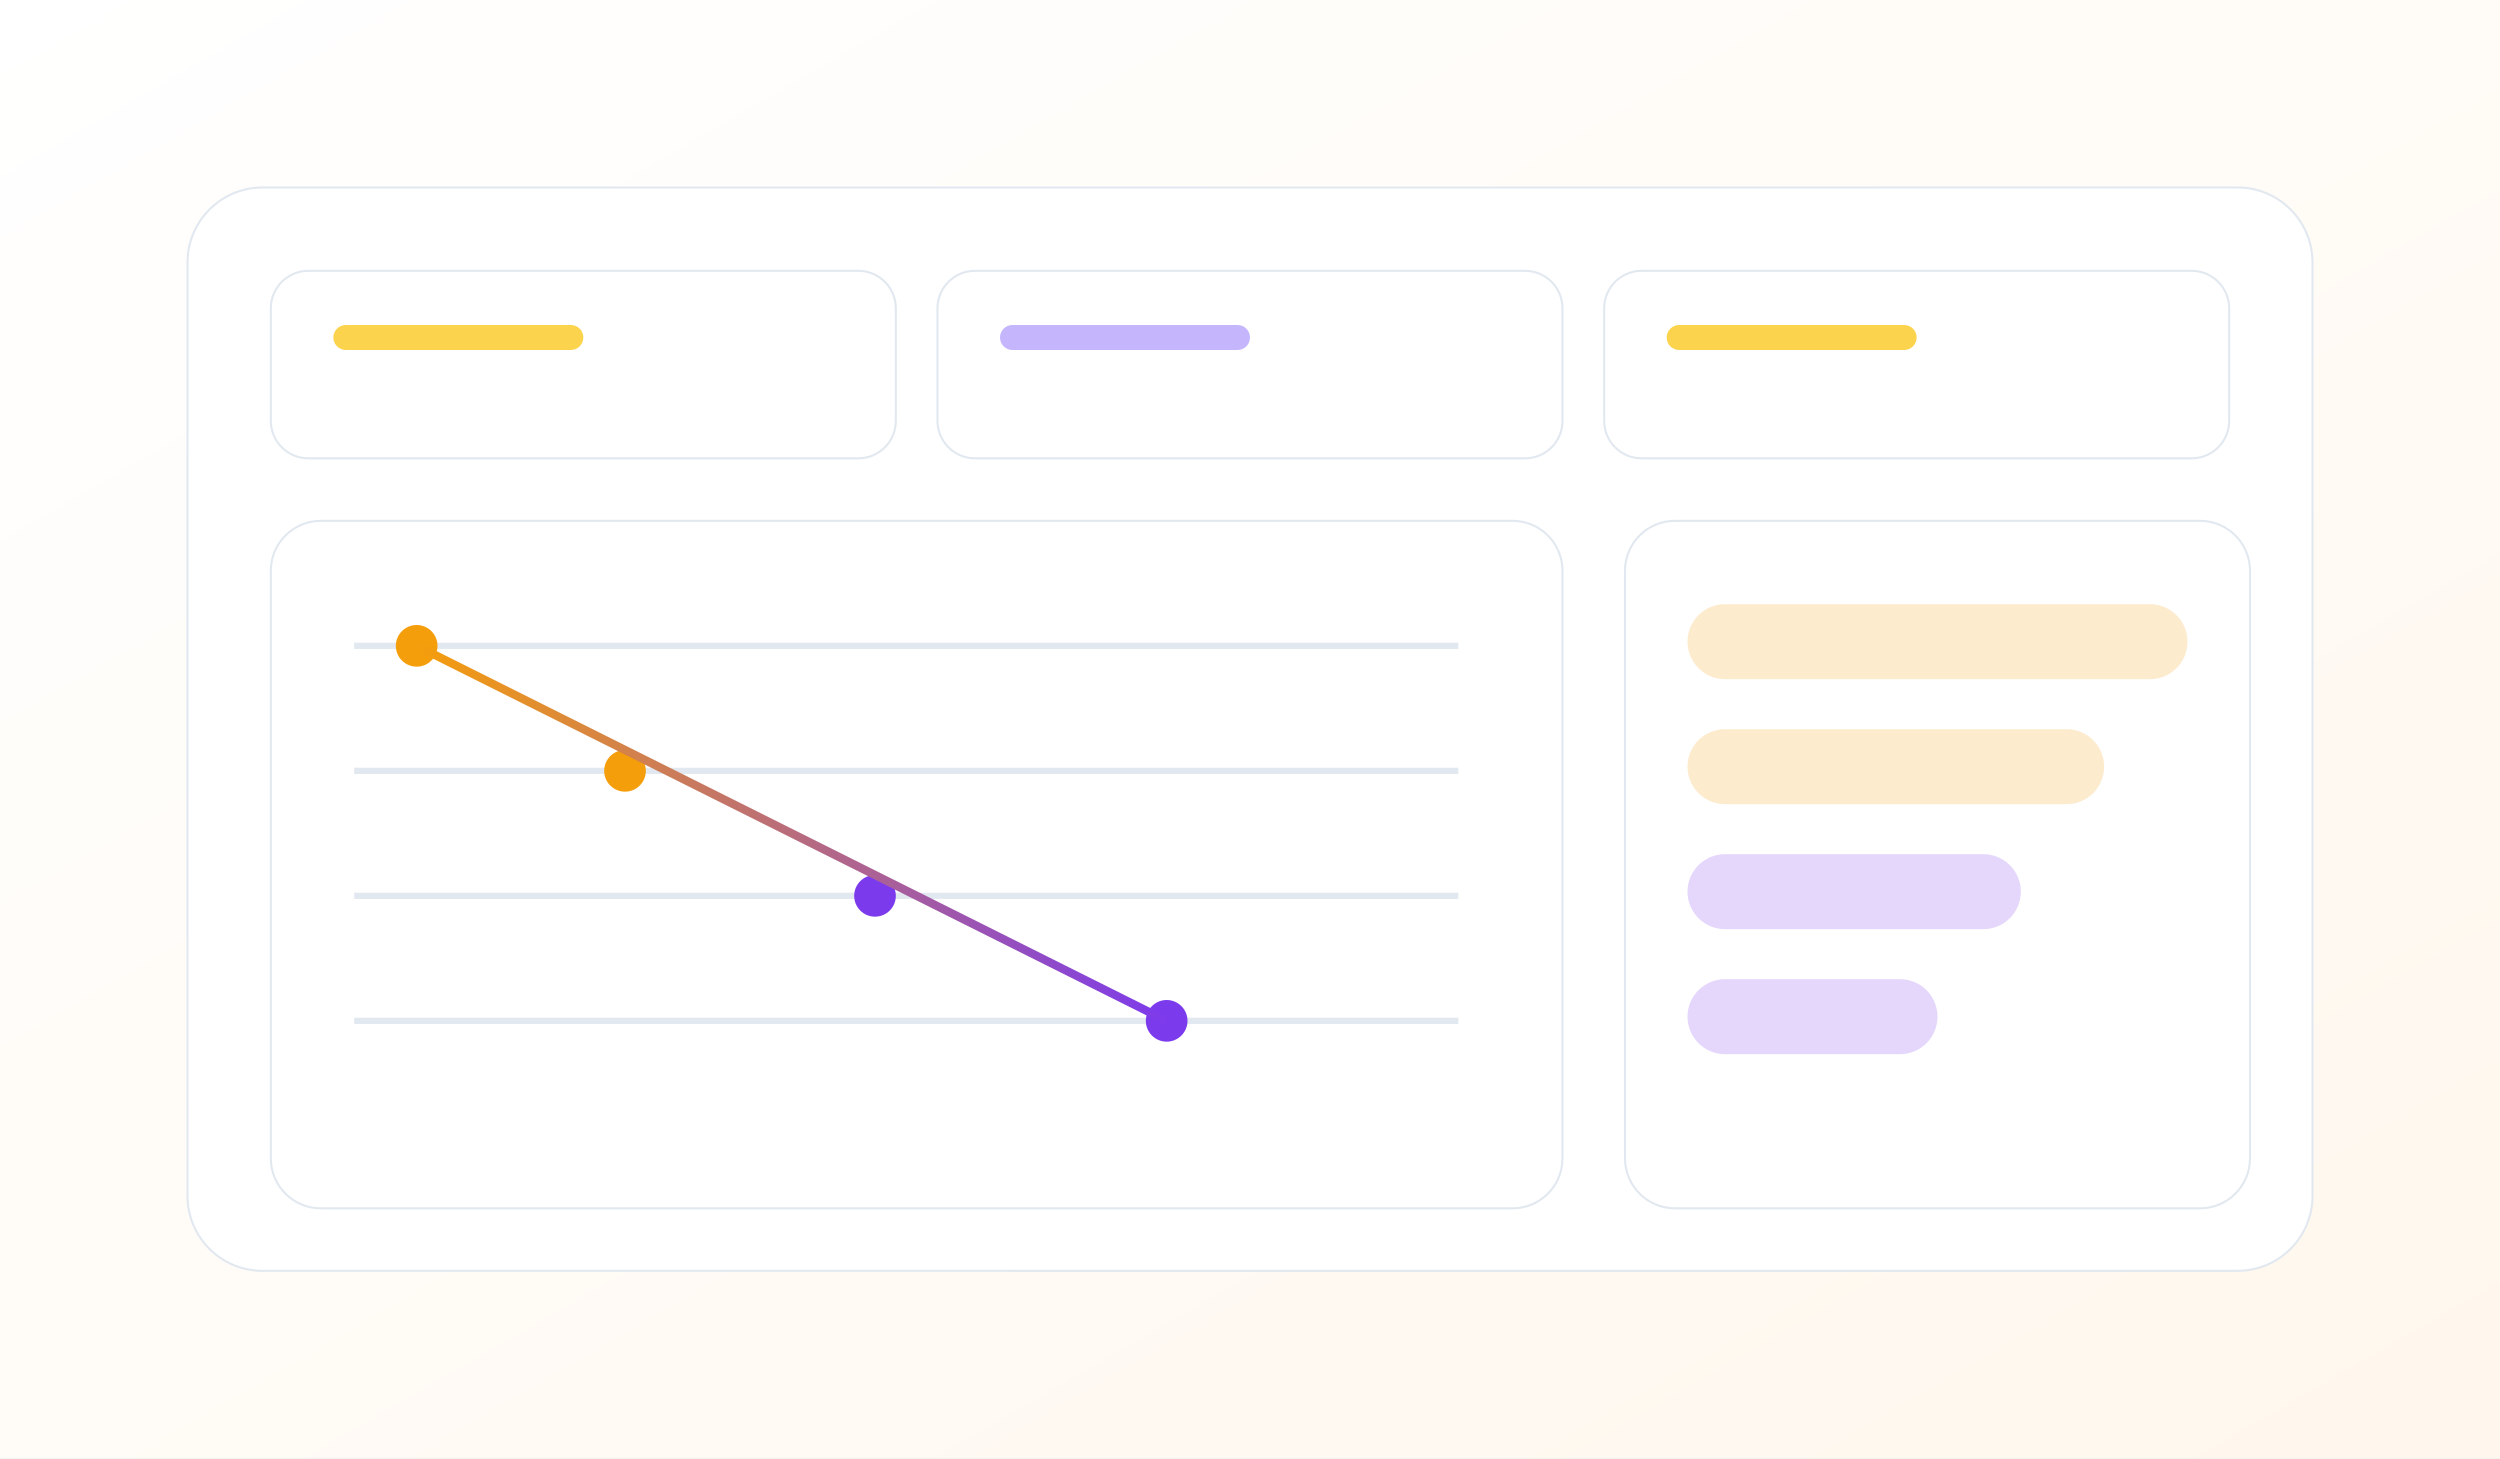
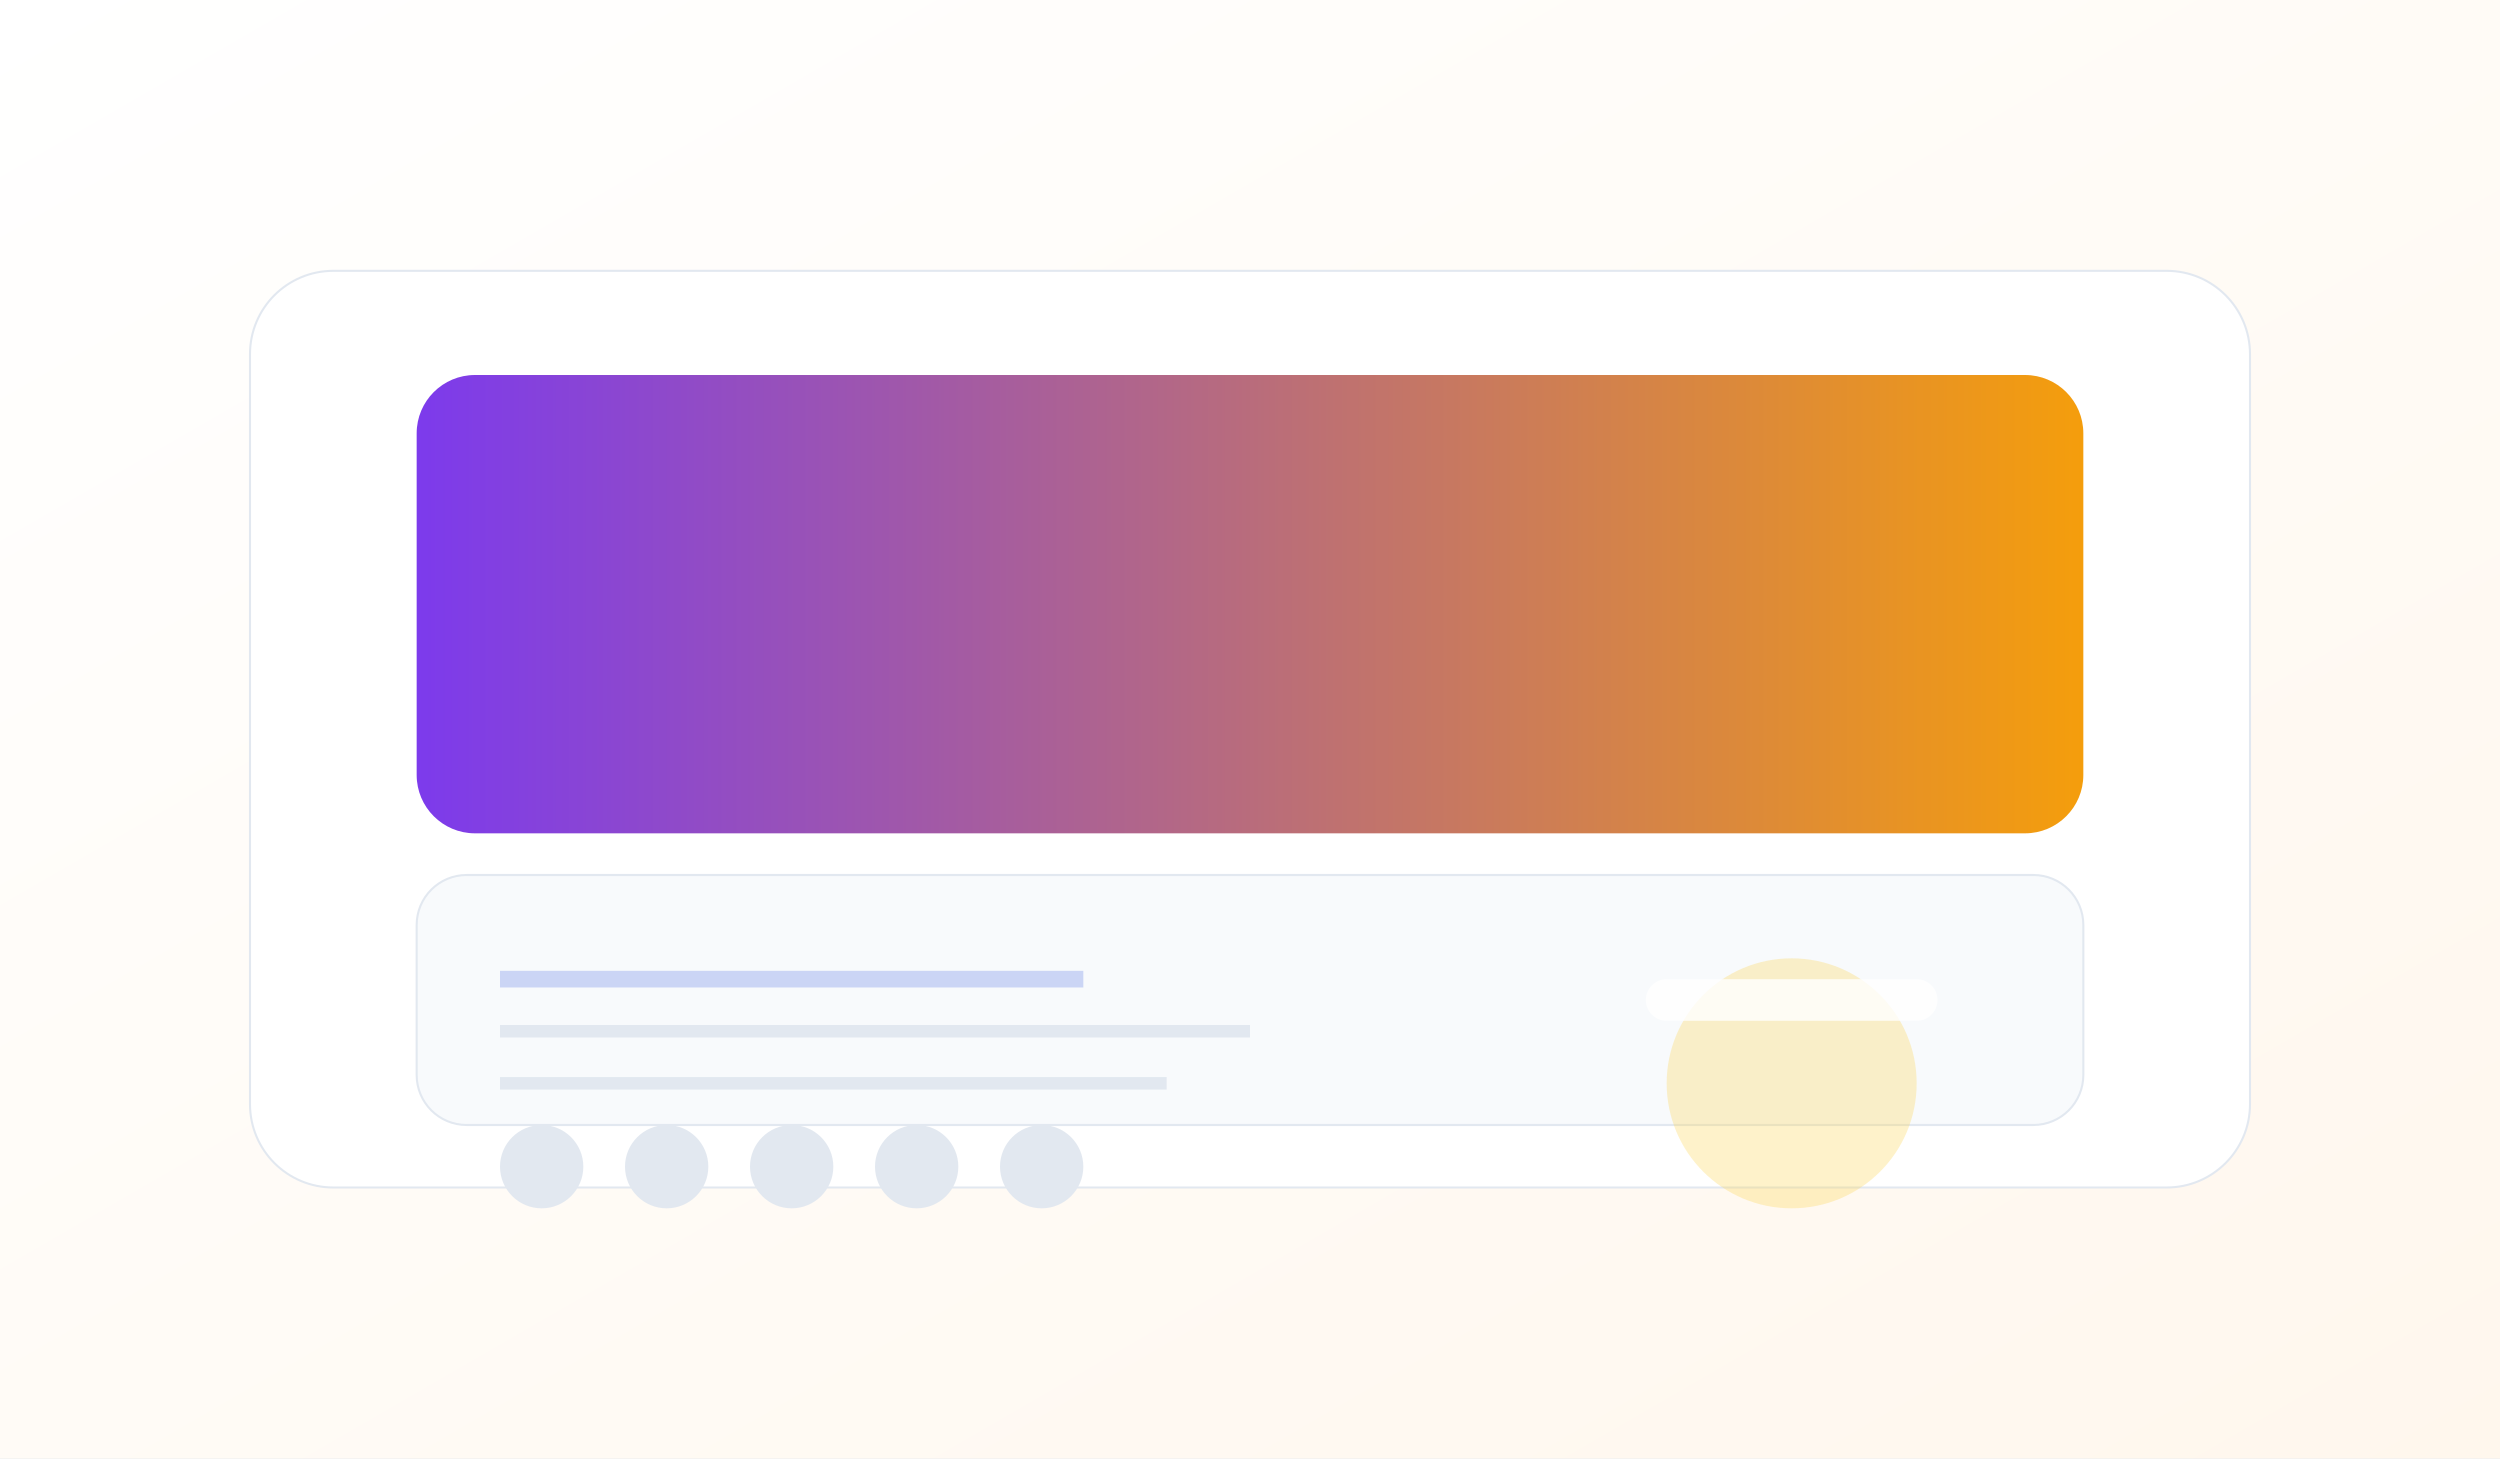
<svg xmlns="http://www.w3.org/2000/svg" width="1200" height="700" viewBox="0 0 1200 700" fill="none">
  <defs>
    <linearGradient id="bg" x1="0" y1="0" x2="1" y2="1">
      <stop offset="0%" stop-color="#FFFFFF" />
      <stop offset="100%" stop-color="#FFF7ED" />
    </linearGradient>
-     <linearGradient id="accent" x1="0" y1="0" x2="1" y2="0">
-       <stop offset="0%" stop-color="#F59E0B" />
-       <stop offset="100%" stop-color="#7C3AED" />
+     <linearGradient id="screen" x1="0" y1="0" x2="1" y2="0">
+       <stop offset="0%" stop-color="#7C3AED" />
+       <stop offset="100%" stop-color="#F59E0B" />
    </linearGradient>
  </defs>
  <rect width="1200" height="700" fill="url(#bg)" />
-   <rect x="90" y="90" width="1020" height="520" rx="36" fill="#FFFFFF" stroke="#E2E8F0" />
-   <rect x="130" y="130" width="300" height="90" rx="18" fill="#FFFFFF" stroke="#E2E8F0" />
-   <rect x="450" y="130" width="300" height="90" rx="18" fill="#FFFFFF" stroke="#E2E8F0" />
-   <rect x="770" y="130" width="300" height="90" rx="18" fill="#FFFFFF" stroke="#E2E8F0" />
-   <rect x="160" y="156" width="120" height="12" rx="6" fill="#FCD34D" />
-   <rect x="480" y="156" width="120" height="12" rx="6" fill="#C4B5FD" />
-   <rect x="800" y="156" width="120" height="12" rx="6" fill="#FCD34D" />
-   <rect x="130" y="250" width="620" height="330" rx="24" fill="#FFFFFF" stroke="#E2E8F0" />
-   <rect x="780" y="250" width="300" height="330" rx="24" fill="#FFFFFF" stroke="#E2E8F0" />
-   <path d="M170 310H700" stroke="#E2E8F0" stroke-width="3" />
-   <path d="M170 370H700" stroke="#E2E8F0" stroke-width="3" />
-   <path d="M170 430H700" stroke="#E2E8F0" stroke-width="3" />
-   <path d="M170 490H700" stroke="#E2E8F0" stroke-width="3" />
-   <circle cx="200" cy="310" r="10" fill="#F59E0B" />
-   <circle cx="300" cy="370" r="10" fill="#F59E0B" />
-   <circle cx="420" cy="430" r="10" fill="#7C3AED" />
-   <circle cx="560" cy="490" r="10" fill="#7C3AED" />
-   <path d="M200 310 L 560 490" stroke="url(#accent)" stroke-width="4" />
-   <rect x="810" y="290" width="240" height="36" rx="18" fill="#F59E0B" fill-opacity="0.2" />
-   <rect x="810" y="350" width="200" height="36" rx="18" fill="#F59E0B" fill-opacity="0.2" />
-   <rect x="810" y="410" width="160" height="36" rx="18" fill="#7C3AED" fill-opacity="0.2" />
-   <rect x="810" y="470" width="120" height="36" rx="18" fill="#7C3AED" fill-opacity="0.2" />
+   <rect x="120" y="130" width="960" height="440" rx="40" fill="#FFFFFF" stroke="#E2E8F0" />
+   <rect x="200" y="180" width="800" height="220" rx="28" fill="url(#screen)" />
+   <rect x="200" y="420" width="800" height="120" rx="24" fill="#F8FAFC" stroke="#E2E8F0" />
+   <circle cx="260" cy="560" r="20" fill="#E2E8F0" />
+   <circle cx="320" cy="560" r="20" fill="#E2E8F0" />
+   <circle cx="380" cy="560" r="20" fill="#E2E8F0" />
+   <circle cx="440" cy="560" r="20" fill="#E2E8F0" />
+   <circle cx="500" cy="560" r="20" fill="#E2E8F0" />
+   <path d="M240 470H520" stroke="#CBD5F5" stroke-width="8" />
+   <path d="M240 495H600" stroke="#E2E8F0" stroke-width="6" />
+   <path d="M240 520H560" stroke="#E2E8F0" stroke-width="6" />
+   <circle cx="860" cy="520" r="60" fill="#FCD34D" fill-opacity="0.3" />
+   <rect x="790" y="470" width="140" height="20" rx="10" fill="#FFFFFF" fill-opacity="0.8" />
</svg>
